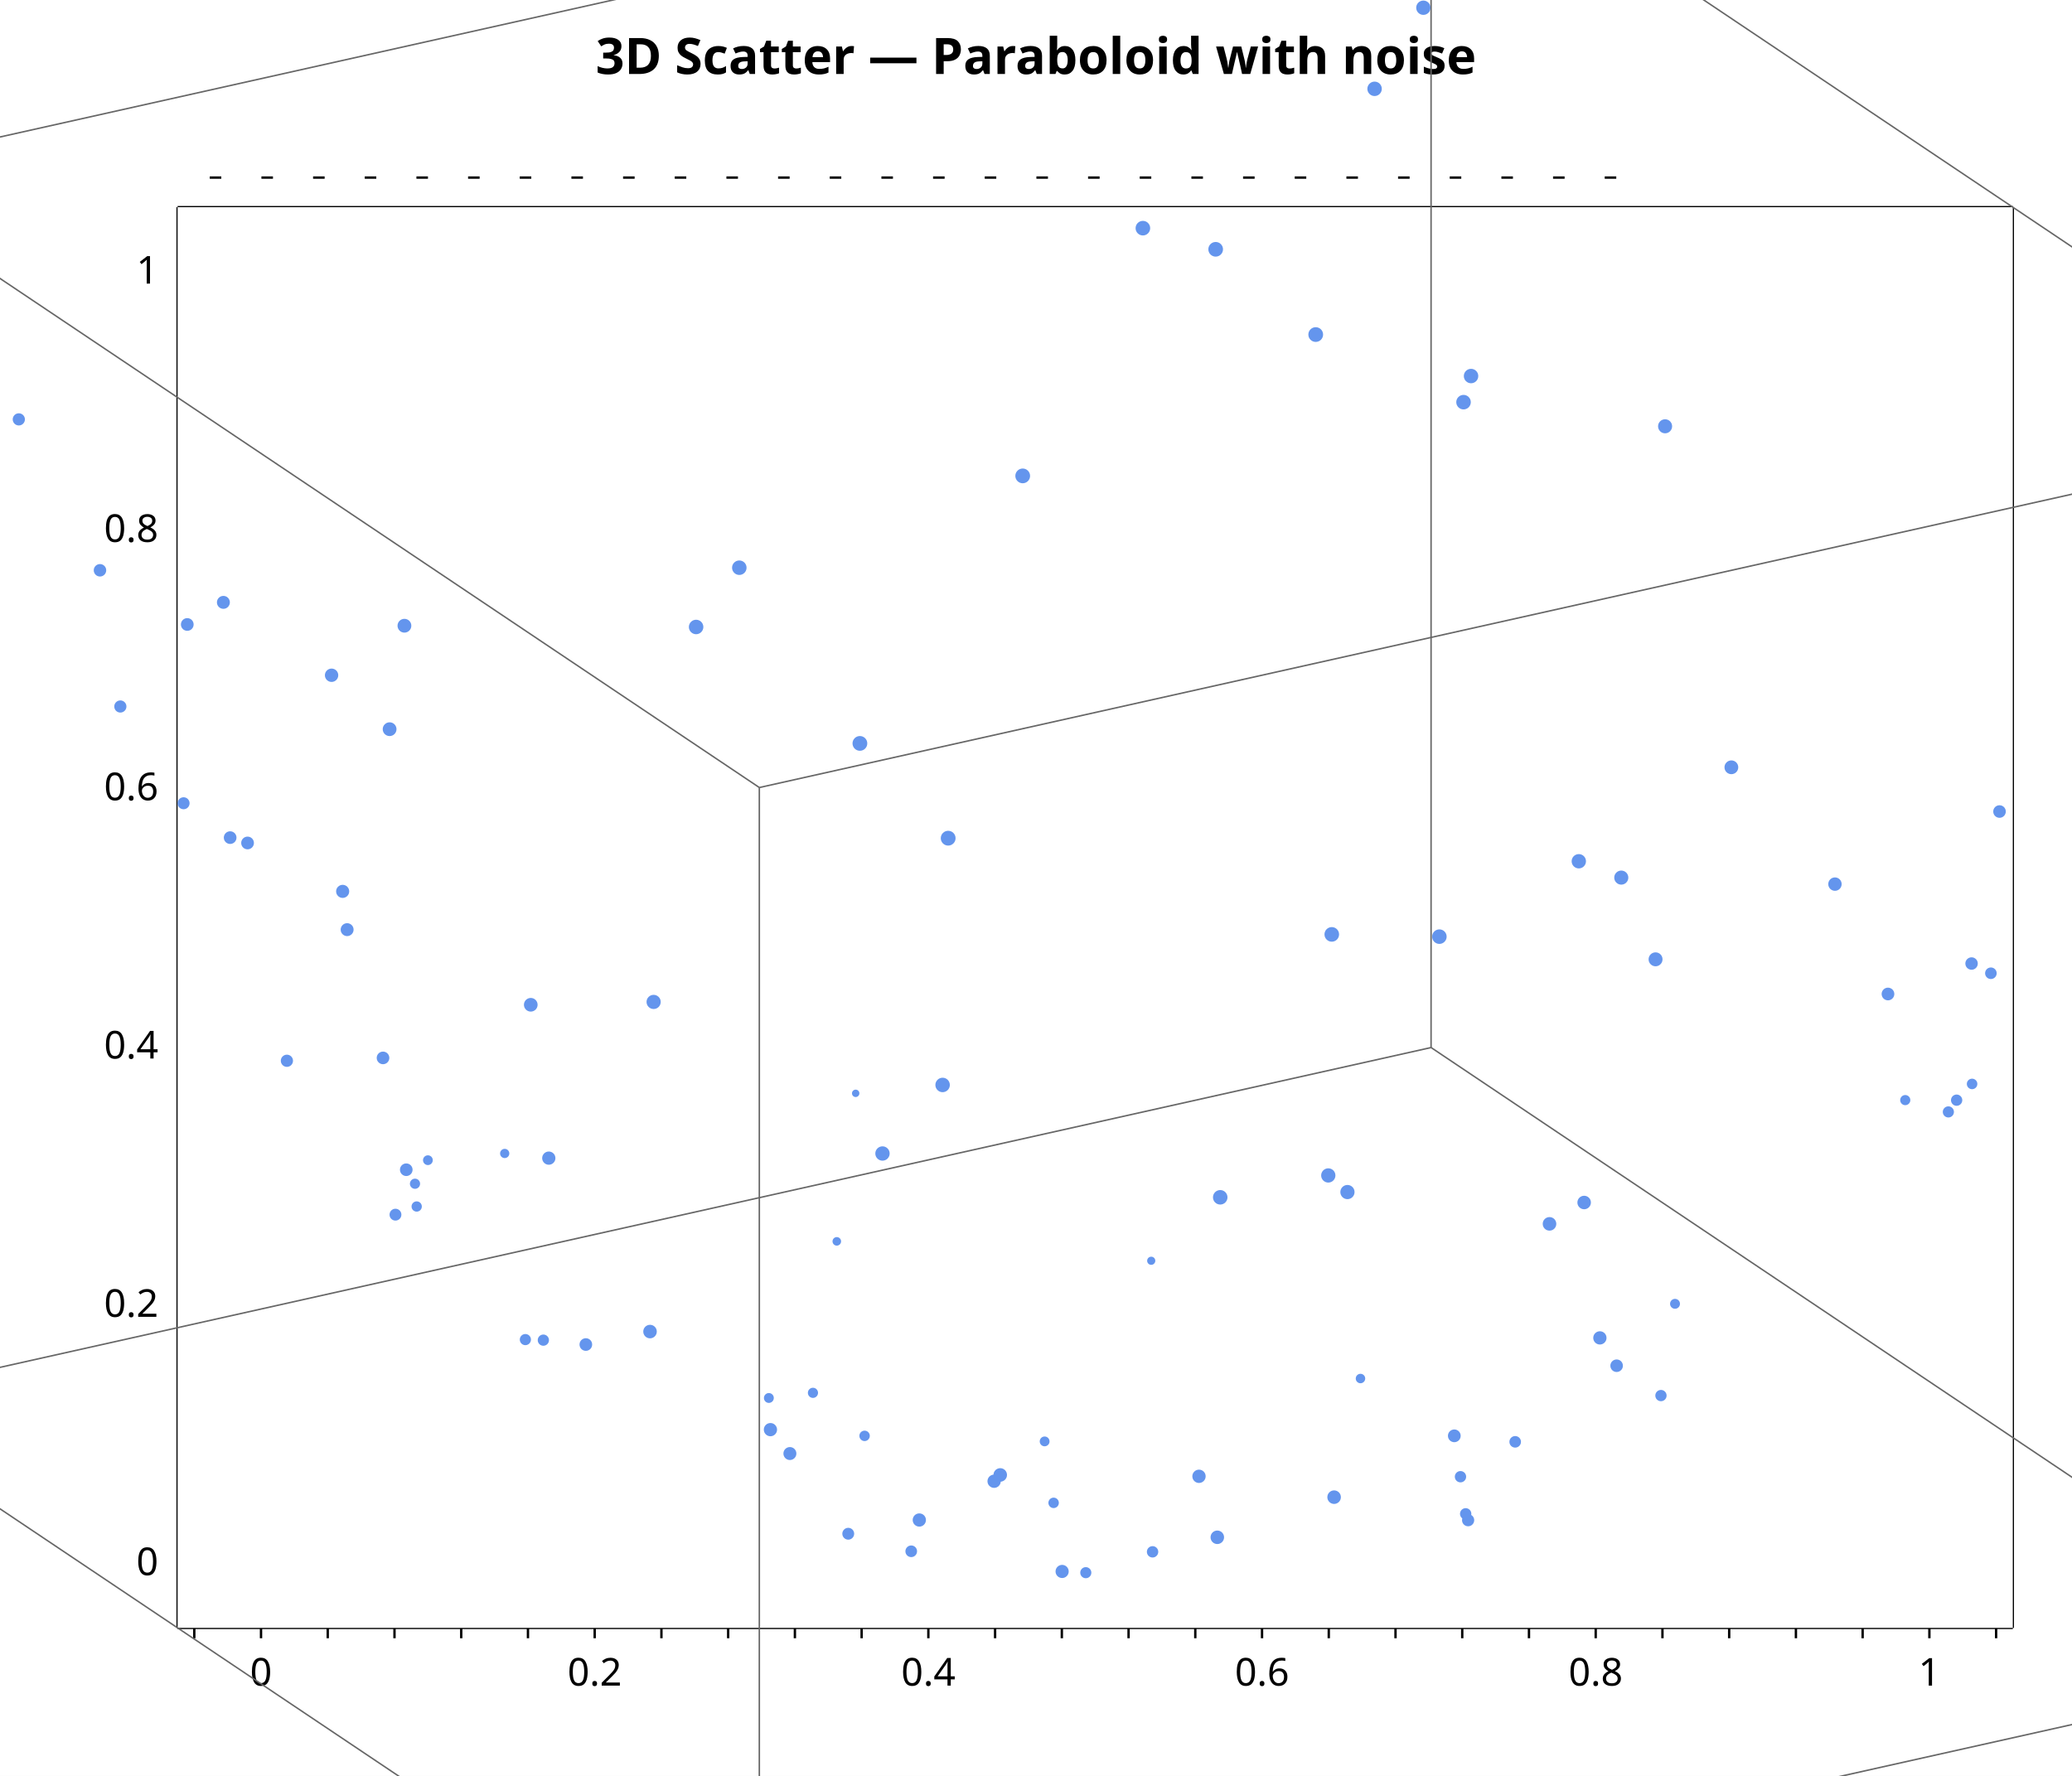
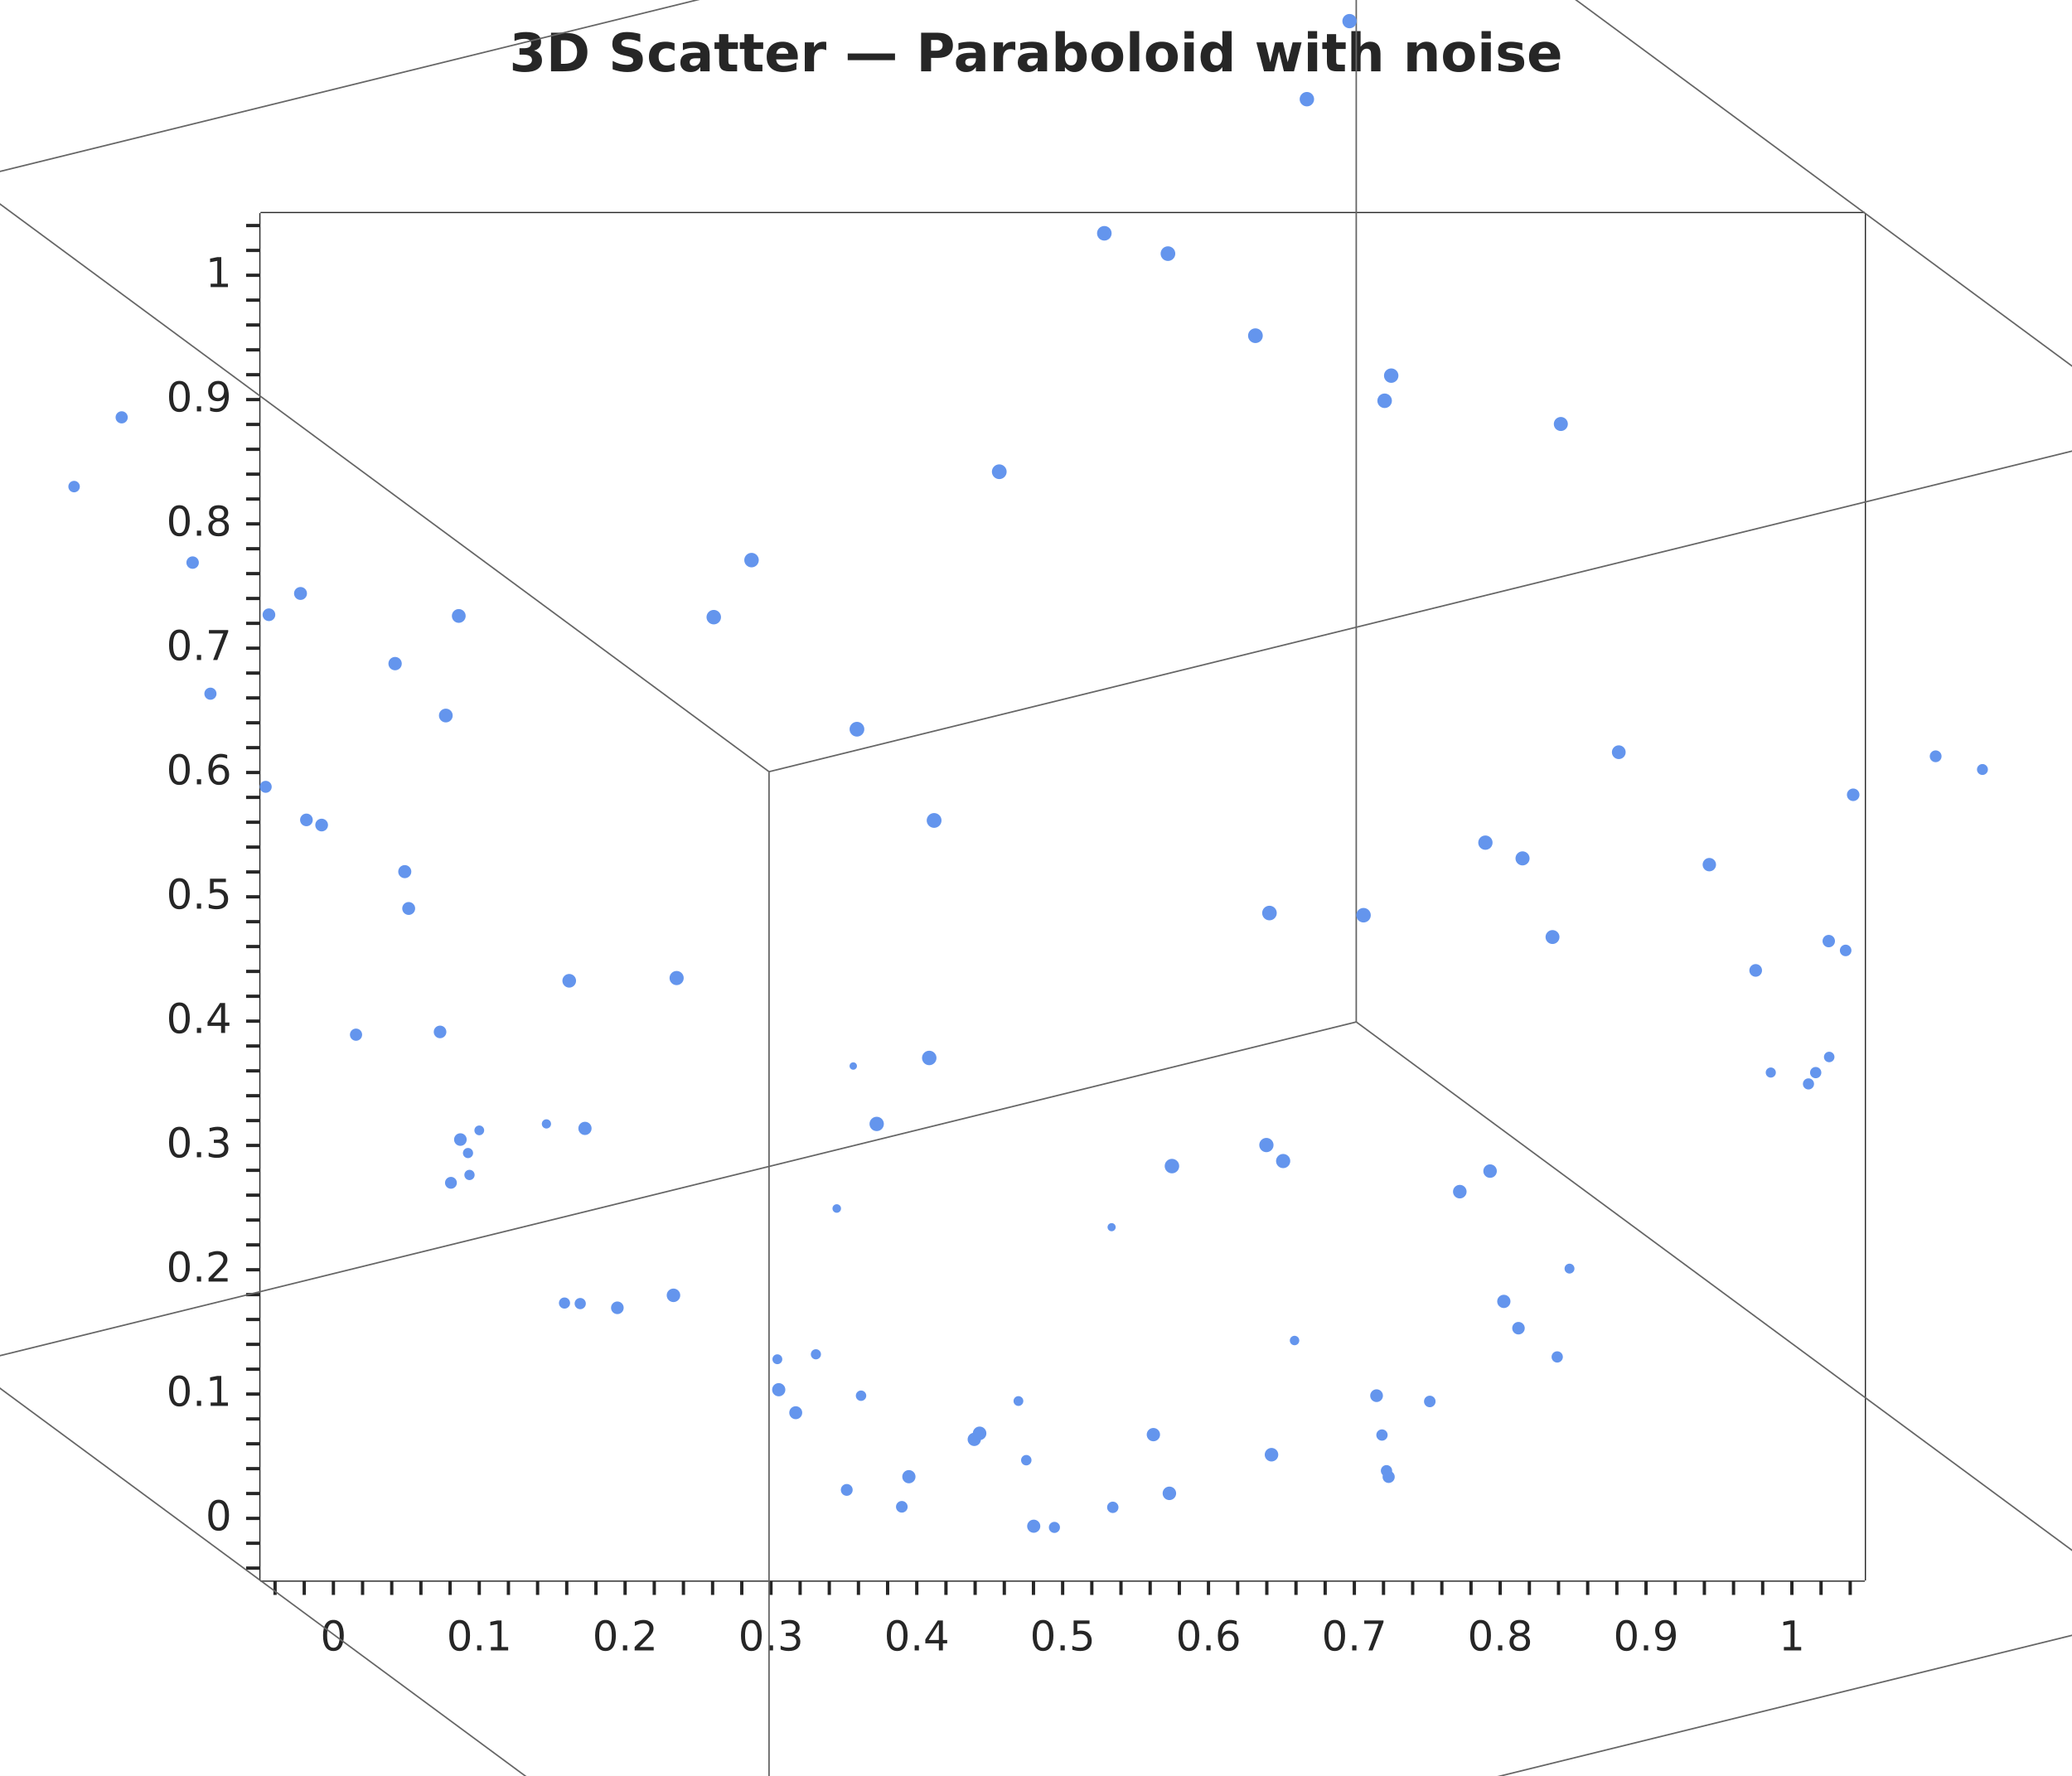
<svg xmlns="http://www.w3.org/2000/svg" viewBox="0 0 700 600" width="700" height="600" role="img" aria-labelledby="chart-title">
  <rect x="0" y="0" width="700" height="600" fill="#FFFFFF" />
-   <text x="350" y="25" font-family="sans-serif" font-size="17" text-anchor="middle" font-weight="bold" fill="#000000">3D Scatter — Paraboloid with noise</text>
-   <rect x="60" y="70" width="620" height="480" fill="#FFFFFF" />
-   <line x1="88.182" y1="70" x2="88.182" y2="550" stroke="#B0B0B0" stroke-width="0.8" />
-   <line x1="200.909" y1="70" x2="200.909" y2="550" stroke="#B0B0B0" stroke-width="0.8" />
-   <line x1="313.636" y1="70" x2="313.636" y2="550" stroke="#B0B0B0" stroke-width="0.8" />
-   <line x1="426.364" y1="70" x2="426.364" y2="550" stroke="#B0B0B0" stroke-width="0.8" />
-   <line x1="539.091" y1="70" x2="539.091" y2="550" stroke="#B0B0B0" stroke-width="0.8" />
-   <line x1="651.818" y1="70" x2="651.818" y2="550" stroke="#B0B0B0" stroke-width="0.8" />
-   <line x1="60" y1="528.182" x2="680" y2="528.182" stroke="#B0B0B0" stroke-width="0.8" />
-   <line x1="60" y1="440.909" x2="680" y2="440.909" stroke="#B0B0B0" stroke-width="0.8" />
-   <line x1="60" y1="353.636" x2="680" y2="353.636" stroke="#B0B0B0" stroke-width="0.8" />
-   <line x1="60" y1="266.364" x2="680" y2="266.364" stroke="#B0B0B0" stroke-width="0.8" />
-   <line x1="60" y1="179.091" x2="680" y2="179.091" stroke="#B0B0B0" stroke-width="0.8" />
-   <line x1="60" y1="91.818" x2="680" y2="91.818" stroke="#B0B0B0" stroke-width="0.8" />
-   <line x1="88.182" y1="549.6" x2="88.182" y2="553.5" stroke="#000000" stroke-width="0.8" />
-   <text x="88.182" y="569.5" font-family="sans-serif" font-size="13" text-anchor="middle" fill="#000000">0</text>
-   <line x1="200.909" y1="549.6" x2="200.909" y2="553.5" stroke="#000000" stroke-width="0.8" />
-   <text x="200.909" y="569.5" font-family="sans-serif" font-size="13" text-anchor="middle" fill="#000000">0.2</text>
-   <line x1="313.636" y1="549.6" x2="313.636" y2="553.5" stroke="#000000" stroke-width="0.8" />
-   <text x="313.636" y="569.5" font-family="sans-serif" font-size="13" text-anchor="middle" fill="#000000">0.4</text>
-   <line x1="426.364" y1="549.6" x2="426.364" y2="553.5" stroke="#000000" stroke-width="0.8" />
-   <text x="426.364" y="569.5" font-family="sans-serif" font-size="13" text-anchor="middle" fill="#000000">0.6</text>
-   <line x1="539.091" y1="549.6" x2="539.091" y2="553.5" stroke="#000000" stroke-width="0.8" />
-   <text x="539.091" y="569.5" font-family="sans-serif" font-size="13" text-anchor="middle" fill="#000000">0.8</text>
-   <line x1="651.818" y1="549.6" x2="651.818" y2="553.5" stroke="#000000" stroke-width="0.8" />
-   <text x="651.818" y="569.5" font-family="sans-serif" font-size="13" text-anchor="middle" fill="#000000">1</text>
-   <line x1="65.636" y1="549.6" x2="65.636" y2="553.5" stroke="#000000" stroke-width="0.8" />
-   <line x1="110.727" y1="549.6" x2="110.727" y2="553.5" stroke="#000000" stroke-width="0.8" />
-   <line x1="133.273" y1="549.6" x2="133.273" y2="553.5" stroke="#000000" stroke-width="0.8" />
-   <line x1="155.818" y1="549.6" x2="155.818" y2="553.5" stroke="#000000" stroke-width="0.8" />
-   <line x1="178.364" y1="549.6" x2="178.364" y2="553.5" stroke="#000000" stroke-width="0.8" />
-   <line x1="223.455" y1="549.6" x2="223.455" y2="553.5" stroke="#000000" stroke-width="0.8" />
-   <line x1="246" y1="549.6" x2="246" y2="553.5" stroke="#000000" stroke-width="0.8" />
-   <line x1="268.545" y1="549.6" x2="268.545" y2="553.5" stroke="#000000" stroke-width="0.8" />
-   <line x1="291.091" y1="549.6" x2="291.091" y2="553.5" stroke="#000000" stroke-width="0.8" />
-   <line x1="336.182" y1="549.6" x2="336.182" y2="553.5" stroke="#000000" stroke-width="0.8" />
-   <line x1="358.727" y1="549.6" x2="358.727" y2="553.5" stroke="#000000" stroke-width="0.8" />
-   <line x1="381.273" y1="549.6" x2="381.273" y2="553.5" stroke="#000000" stroke-width="0.8" />
-   <line x1="403.818" y1="549.6" x2="403.818" y2="553.5" stroke="#000000" stroke-width="0.8" />
-   <line x1="448.909" y1="549.6" x2="448.909" y2="553.5" stroke="#000000" stroke-width="0.8" />
-   <line x1="471.455" y1="549.6" x2="471.455" y2="553.5" stroke="#000000" stroke-width="0.8" />
-   <line x1="494" y1="549.6" x2="494" y2="553.5" stroke="#000000" stroke-width="0.8" />
-   <line x1="516.545" y1="549.6" x2="516.545" y2="553.5" stroke="#000000" stroke-width="0.8" />
-   <line x1="561.636" y1="549.6" x2="561.636" y2="553.5" stroke="#000000" stroke-width="0.8" />
-   <line x1="584.182" y1="549.6" x2="584.182" y2="553.5" stroke="#000000" stroke-width="0.8" />
-   <line x1="606.727" y1="549.6" x2="606.727" y2="553.5" stroke="#000000" stroke-width="0.8" />
-   <line x1="629.273" y1="549.6" x2="629.273" y2="553.5" stroke="#000000" stroke-width="0.8" />
-   <line x1="674.364" y1="549.6" x2="674.364" y2="553.5" stroke="#000000" stroke-width="0.8" />
-   <line x1="524.682" y1="60" x2="528.582" y2="60" stroke="#000000" stroke-width="0.8" />
-   <text x="53.5" y="532.182" font-family="sans-serif" font-size="13" text-anchor="end" fill="#000000">0</text>
-   <line x1="437.409" y1="60" x2="441.309" y2="60" stroke="#000000" stroke-width="0.8" />
-   <text x="53.5" y="444.909" font-family="sans-serif" font-size="13" text-anchor="end" fill="#000000">0.2</text>
-   <line x1="350.136" y1="60" x2="354.036" y2="60" stroke="#000000" stroke-width="0.8" />
-   <text x="53.5" y="357.636" font-family="sans-serif" font-size="13" text-anchor="end" fill="#000000">0.4</text>
-   <line x1="262.864" y1="60" x2="266.764" y2="60" stroke="#000000" stroke-width="0.8" />
-   <text x="53.5" y="270.364" font-family="sans-serif" font-size="13" text-anchor="end" fill="#000000">0.6</text>
-   <line x1="175.591" y1="60" x2="179.491" y2="60" stroke="#000000" stroke-width="0.8" />
-   <text x="53.5" y="183.091" font-family="sans-serif" font-size="13" text-anchor="end" fill="#000000">0.8</text>
-   <line x1="88.318" y1="60" x2="92.218" y2="60" stroke="#000000" stroke-width="0.8" />
-   <text x="53.5" y="95.818" font-family="sans-serif" font-size="13" text-anchor="end" fill="#000000">1</text>
-   <line x1="542.136" y1="60" x2="546.036" y2="60" stroke="#000000" stroke-width="0.8" />
-   <line x1="507.227" y1="60" x2="511.127" y2="60" stroke="#000000" stroke-width="0.8" />
-   <line x1="489.773" y1="60" x2="493.673" y2="60" stroke="#000000" stroke-width="0.8" />
-   <line x1="472.318" y1="60" x2="476.218" y2="60" stroke="#000000" stroke-width="0.8" />
-   <line x1="454.864" y1="60" x2="458.764" y2="60" stroke="#000000" stroke-width="0.8" />
-   <line x1="419.955" y1="60" x2="423.855" y2="60" stroke="#000000" stroke-width="0.8" />
-   <line x1="402.5" y1="60" x2="406.4" y2="60" stroke="#000000" stroke-width="0.8" />
-   <line x1="385.045" y1="60" x2="388.945" y2="60" stroke="#000000" stroke-width="0.8" />
-   <line x1="367.591" y1="60" x2="371.491" y2="60" stroke="#000000" stroke-width="0.8" />
-   <line x1="332.682" y1="60" x2="336.582" y2="60" stroke="#000000" stroke-width="0.8" />
-   <line x1="315.227" y1="60" x2="319.127" y2="60" stroke="#000000" stroke-width="0.8" />
-   <line x1="297.773" y1="60" x2="301.673" y2="60" stroke="#000000" stroke-width="0.8" />
-   <line x1="280.318" y1="60" x2="284.218" y2="60" stroke="#000000" stroke-width="0.8" />
-   <line x1="245.409" y1="60" x2="249.309" y2="60" stroke="#000000" stroke-width="0.8" />
-   <line x1="227.955" y1="60" x2="231.855" y2="60" stroke="#000000" stroke-width="0.8" />
-   <line x1="210.5" y1="60" x2="214.4" y2="60" stroke="#000000" stroke-width="0.8" />
-   <line x1="193.045" y1="60" x2="196.945" y2="60" stroke="#000000" stroke-width="0.8" />
-   <line x1="158.136" y1="60" x2="162.036" y2="60" stroke="#000000" stroke-width="0.8" />
-   <line x1="140.682" y1="60" x2="144.582" y2="60" stroke="#000000" stroke-width="0.8" />
-   <line x1="123.227" y1="60" x2="127.127" y2="60" stroke="#000000" stroke-width="0.8" />
-   <line x1="105.773" y1="60" x2="109.673" y2="60" stroke="#000000" stroke-width="0.8" />
-   <line x1="70.864" y1="60" x2="74.764" y2="60" stroke="#000000" stroke-width="0.8" />
-   <g class="spine">
-     <line x1="60" y1="550" x2="680" y2="550" stroke="#000000" stroke-width="0.8" />
-   </g>
-   <g class="spine">
-     <line x1="60" y1="70" x2="680" y2="70" stroke="#000000" stroke-width="0.8" />
-   </g>
-   <g class="spine">
-     <line x1="60" y1="70" x2="60" y2="550" stroke="#000000" stroke-width="0.8" />
-   </g>
-   <g class="spine">
-     <line x1="680" y1="70" x2="680" y2="550" stroke="#000000" stroke-width="0.8" />
-   </g>
-   <rect x="60" y="70" width="620" height="480" fill="#FFFFFF" />
-   <line x1="-53.468" y1="473.923" x2="256.532" y2="681.769" stroke="#666666" stroke-width="0.5" />
-   <line x1="256.532" y1="681.769" x2="793.468" y2="561.769" stroke="#666666" stroke-width="0.5" />
-   <line x1="793.468" y1="561.769" x2="483.468" y2="353.923" stroke="#666666" stroke-width="0.5" />
-   <line x1="483.468" y1="353.923" x2="-53.468" y2="473.923" stroke="#666666" stroke-width="0.5" />
-   <line x1="-53.468" y1="58.231" x2="256.532" y2="266.077" stroke="#666666" stroke-width="0.5" />
-   <line x1="256.532" y1="266.077" x2="793.468" y2="146.077" stroke="#666666" stroke-width="0.5" />
-   <line x1="793.468" y1="146.077" x2="483.468" y2="-61.769" stroke="#666666" stroke-width="0.5" />
-   <line x1="483.468" y1="-61.769" x2="-53.468" y2="58.231" stroke="#666666" stroke-width="0.5" />
-   <line x1="-53.468" y1="473.923" x2="-53.468" y2="58.231" stroke="#666666" stroke-width="0.5" />
-   <line x1="256.532" y1="681.769" x2="256.532" y2="266.077" stroke="#666666" stroke-width="0.5" />
-   <line x1="793.468" y1="561.769" x2="793.468" y2="146.077" stroke="#666666" stroke-width="0.5" />
-   <line x1="483.468" y1="353.923" x2="483.468" y2="-61.769" stroke="#666666" stroke-width="0.5" />
-   <circle cx="289.082" cy="369.395" r="1.25" fill="#6495ED" />
-   <circle cx="388.927" cy="425.963" r="1.375" fill="#6495ED" />
-   <circle cx="282.703" cy="419.407" r="1.445" fill="#6495ED" />
-   <circle cx="170.507" cy="389.71" r="1.561" fill="#6495ED" />
-   <circle cx="459.623" cy="465.749" r="1.599" fill="#6495ED" />
-   <circle cx="144.559" cy="391.983" r="1.65" fill="#6495ED" />
-   <circle cx="352.914" cy="486.992" r="1.656" fill="#6495ED" />
-   <circle cx="259.753" cy="472.322" r="1.668" fill="#6495ED" />
-   <circle cx="565.884" cy="440.508" r="1.674" fill="#6495ED" />
-   <circle cx="643.669" cy="371.682" r="1.712" fill="#6495ED" />
-   <circle cx="274.647" cy="470.583" r="1.715" fill="#6495ED" />
-   <circle cx="140.201" cy="399.94" r="1.719" fill="#6495ED" />
-   <circle cx="140.774" cy="407.63" r="1.738" fill="#6495ED" />
-   <circle cx="292.09" cy="485.121" r="1.761" fill="#6495ED" />
-   <circle cx="355.952" cy="507.755" r="1.764" fill="#6495ED" />
-   <circle cx="666.244" cy="366.218" r="1.777" fill="#6495ED" />
-   <circle cx="725.461" cy="265.307" r="1.848" fill="#6495ED" />
-   <circle cx="366.824" cy="531.346" r="1.875" fill="#6495ED" />
-   <circle cx="-53.468" cy="58.231" r="1.877" fill="#6495ED" />
-   <circle cx="658.232" cy="375.672" r="1.882" fill="#6495ED" />
-   <circle cx="177.49" cy="452.594" r="1.884" fill="#6495ED" />
-   <circle cx="-49.822" cy="67.954" r="1.894" fill="#6495ED" />
-   <circle cx="183.565" cy="452.783" r="1.898" fill="#6495ED" />
-   <circle cx="661.025" cy="371.706" r="1.907" fill="#6495ED" />
-   <circle cx="561.134" cy="471.509" r="1.907" fill="#6495ED" />
-   <circle cx="493.406" cy="498.923" r="1.914" fill="#6495ED" />
-   <circle cx="495.159" cy="511.461" r="1.916" fill="#6495ED" />
-   <circle cx="389.381" cy="524.301" r="1.923" fill="#6495ED" />
-   <circle cx="-12.032" cy="166.001" r="1.94" fill="#6495ED" />
-   <circle cx="511.889" cy="487.138" r="1.955" fill="#6495ED" />
-   <circle cx="672.598" cy="328.823" r="1.956" fill="#6495ED" />
-   <circle cx="307.848" cy="524.118" r="1.968" fill="#6495ED" />
-   <circle cx="707.382" cy="260.669" r="1.996" fill="#6495ED" />
-   <circle cx="286.57" cy="518.189" r="2.002" fill="#6495ED" />
-   <circle cx="133.603" cy="410.388" r="2.003" fill="#6495ED" />
-   <circle cx="62.022" cy="271.387" r="2.027" fill="#6495ED" />
-   <circle cx="40.658" cy="238.697" r="2.055" fill="#6495ED" />
-   <circle cx="495.987" cy="513.615" r="2.057" fill="#6495ED" />
-   <circle cx="6.357" cy="141.692" r="2.059" fill="#6495ED" />
-   <circle cx="96.927" cy="358.393" r="2.062" fill="#6495ED" />
-   <circle cx="666.071" cy="325.54" r="2.101" fill="#6495ED" />
-   <circle cx="33.778" cy="192.679" r="2.105" fill="#6495ED" />
-   <circle cx="546.16" cy="461.424" r="2.119" fill="#6495ED" />
-   <circle cx="675.512" cy="274.182" r="2.123" fill="#6495ED" />
-   <circle cx="137.252" cy="395.205" r="2.131" fill="#6495ED" />
-   <circle cx="129.399" cy="357.423" r="2.132" fill="#6495ED" />
-   <circle cx="197.918" cy="454.264" r="2.135" fill="#6495ED" />
-   <circle cx="77.753" cy="282.999" r="2.141" fill="#6495ED" />
-   <circle cx="637.831" cy="335.833" r="2.143" fill="#6495ED" />
-   <circle cx="63.269" cy="210.985" r="2.148" fill="#6495ED" />
-   <circle cx="83.636" cy="284.805" r="2.15" fill="#6495ED" />
-   <circle cx="491.321" cy="485.109" r="2.153" fill="#6495ED" />
-   <circle cx="117.274" cy="314.091" r="2.182" fill="#6495ED" />
-   <circle cx="75.47" cy="203.515" r="2.186" fill="#6495ED" />
-   <circle cx="266.856" cy="491.092" r="2.19" fill="#6495ED" />
-   <circle cx="115.763" cy="301.158" r="2.212" fill="#6495ED" />
-   <circle cx="358.826" cy="530.931" r="2.222" fill="#6495ED" />
-   <circle cx="260.282" cy="483.019" r="2.236" fill="#6495ED" />
-   <circle cx="185.403" cy="391.288" r="2.237" fill="#6495ED" />
-   <circle cx="310.581" cy="513.55" r="2.238" fill="#6495ED" />
-   <circle cx="540.5" cy="452.02" r="2.242" fill="#6495ED" />
-   <circle cx="335.851" cy="500.449" r="2.247" fill="#6495ED" />
-   <circle cx="405.067" cy="498.785" r="2.251" fill="#6495ED" />
-   <circle cx="112.02" cy="228.14" r="2.258" fill="#6495ED" />
-   <circle cx="619.918" cy="298.706" r="2.263" fill="#6495ED" />
-   <circle cx="535.185" cy="406.279" r="2.282" fill="#6495ED" />
-   <circle cx="411.252" cy="519.39" r="2.283" fill="#6495ED" />
-   <circle cx="219.602" cy="449.883" r="2.286" fill="#6495ED" />
-   <circle cx="337.913" cy="498.324" r="2.289" fill="#6495ED" />
-   <circle cx="450.714" cy="505.831" r="2.289" fill="#6495ED" />
-   <circle cx="523.483" cy="413.493" r="2.294" fill="#6495ED" />
-   <circle cx="179.314" cy="339.473" r="2.309" fill="#6495ED" />
-   <circle cx="131.625" cy="246.364" r="2.326" fill="#6495ED" />
-   <circle cx="584.923" cy="259.239" r="2.327" fill="#6495ED" />
-   <circle cx="136.63" cy="211.408" r="2.331" fill="#6495ED" />
-   <circle cx="559.311" cy="324.117" r="2.355" fill="#6495ED" />
-   <circle cx="562.53" cy="144.026" r="2.373" fill="#6495ED" />
-   <circle cx="547.729" cy="296.507" r="2.38" fill="#6495ED" />
-   <circle cx="220.821" cy="338.512" r="2.396" fill="#6495ED" />
-   <circle cx="455.218" cy="402.749" r="2.4" fill="#6495ED" />
-   <circle cx="491.957" cy="-28.763" r="2.404" fill="#6495ED" />
-   <circle cx="448.746" cy="397.134" r="2.411" fill="#6495ED" />
-   <circle cx="480.868" cy="2.61" r="2.42" fill="#6495ED" />
-   <circle cx="533.382" cy="290.984" r="2.421" fill="#6495ED" />
-   <circle cx="298.137" cy="389.723" r="2.424" fill="#6495ED" />
-   <circle cx="464.387" cy="30.01" r="2.439" fill="#6495ED" />
-   <circle cx="496.976" cy="127.05" r="2.44" fill="#6495ED" />
-   <circle cx="318.449" cy="366.562" r="2.444" fill="#6495ED" />
-   <circle cx="235.173" cy="211.832" r="2.447" fill="#6495ED" />
-   <circle cx="249.768" cy="191.806" r="2.448" fill="#6495ED" />
-   <circle cx="412.239" cy="404.521" r="2.45" fill="#6495ED" />
-   <circle cx="494.437" cy="135.873" r="2.455" fill="#6495ED" />
-   <circle cx="486.274" cy="316.455" r="2.456" fill="#6495ED" />
-   <circle cx="386.109" cy="77.088" r="2.465" fill="#6495ED" />
-   <circle cx="449.926" cy="315.693" r="2.467" fill="#6495ED" />
-   <circle cx="410.699" cy="84.228" r="2.478" fill="#6495ED" />
-   <circle cx="444.501" cy="113.033" r="2.489" fill="#6495ED" />
-   <circle cx="345.509" cy="160.785" r="2.491" fill="#6495ED" />
-   <circle cx="290.507" cy="251.168" r="2.493" fill="#6495ED" />
-   <circle cx="320.329" cy="283.192" r="2.5" fill="#6495ED" />
+   <text x="350" y="24.1" font-family="DejaVu Sans, sans-serif" font-size="17.889" text-anchor="middle" font-weight="bold" fill="#262626">3D Scatter — Paraboloid with noise</text>
+   <rect x="88" y="72" width="542" height="462" fill="#FFFFFF" />
+   <line x1="112.636" y1="533.6" x2="112.636" y2="538.861" stroke="#262626" stroke-width="1.111" />
+   <text x="112.636" y="557.611" font-family="DejaVu Sans, sans-serif" font-size="13.889" text-anchor="middle" fill="#262626">0</text>
+   <line x1="161.909" y1="533.6" x2="161.909" y2="538.861" stroke="#262626" stroke-width="1.111" />
+   <text x="161.909" y="557.611" font-family="DejaVu Sans, sans-serif" font-size="13.889" text-anchor="middle" fill="#262626">0.1</text>
+   <line x1="211.182" y1="533.6" x2="211.182" y2="538.861" stroke="#262626" stroke-width="1.111" />
+   <text x="211.182" y="557.611" font-family="DejaVu Sans, sans-serif" font-size="13.889" text-anchor="middle" fill="#262626">0.2</text>
+   <line x1="260.455" y1="533.6" x2="260.455" y2="538.861" stroke="#262626" stroke-width="1.111" />
+   <text x="260.455" y="557.611" font-family="DejaVu Sans, sans-serif" font-size="13.889" text-anchor="middle" fill="#262626">0.3</text>
+   <line x1="309.727" y1="533.6" x2="309.727" y2="538.861" stroke="#262626" stroke-width="1.111" />
+   <text x="309.727" y="557.611" font-family="DejaVu Sans, sans-serif" font-size="13.889" text-anchor="middle" fill="#262626">0.4</text>
+   <line x1="359" y1="533.6" x2="359" y2="538.861" stroke="#262626" stroke-width="1.111" />
+   <text x="359" y="557.611" font-family="DejaVu Sans, sans-serif" font-size="13.889" text-anchor="middle" fill="#262626">0.5</text>
+   <line x1="408.273" y1="533.6" x2="408.273" y2="538.861" stroke="#262626" stroke-width="1.111" />
+   <text x="408.273" y="557.611" font-family="DejaVu Sans, sans-serif" font-size="13.889" text-anchor="middle" fill="#262626">0.6</text>
+   <line x1="457.545" y1="533.6" x2="457.545" y2="538.861" stroke="#262626" stroke-width="1.111" />
+   <text x="457.545" y="557.611" font-family="DejaVu Sans, sans-serif" font-size="13.889" text-anchor="middle" fill="#262626">0.7</text>
+   <line x1="506.818" y1="533.6" x2="506.818" y2="538.861" stroke="#262626" stroke-width="1.111" />
+   <text x="506.818" y="557.611" font-family="DejaVu Sans, sans-serif" font-size="13.889" text-anchor="middle" fill="#262626">0.8</text>
+   <line x1="556.091" y1="533.6" x2="556.091" y2="538.861" stroke="#262626" stroke-width="1.111" />
+   <text x="556.091" y="557.611" font-family="DejaVu Sans, sans-serif" font-size="13.889" text-anchor="middle" fill="#262626">0.9</text>
+   <line x1="605.364" y1="533.6" x2="605.364" y2="538.861" stroke="#262626" stroke-width="1.111" />
+   <text x="605.364" y="557.611" font-family="DejaVu Sans, sans-serif" font-size="13.889" text-anchor="middle" fill="#262626">1</text>
+   <line x1="92.927" y1="533.6" x2="92.927" y2="538.861" stroke="#262626" stroke-width="1.111" />
+   <line x1="102.782" y1="533.6" x2="102.782" y2="538.861" stroke="#262626" stroke-width="1.111" />
+   <line x1="122.491" y1="533.6" x2="122.491" y2="538.861" stroke="#262626" stroke-width="1.111" />
+   <line x1="132.345" y1="533.6" x2="132.345" y2="538.861" stroke="#262626" stroke-width="1.111" />
+   <line x1="142.2" y1="533.6" x2="142.2" y2="538.861" stroke="#262626" stroke-width="1.111" />
+   <line x1="152.055" y1="533.6" x2="152.055" y2="538.861" stroke="#262626" stroke-width="1.111" />
+   <line x1="171.764" y1="533.6" x2="171.764" y2="538.861" stroke="#262626" stroke-width="1.111" />
+   <line x1="181.618" y1="533.6" x2="181.618" y2="538.861" stroke="#262626" stroke-width="1.111" />
+   <line x1="191.473" y1="533.6" x2="191.473" y2="538.861" stroke="#262626" stroke-width="1.111" />
+   <line x1="201.327" y1="533.6" x2="201.327" y2="538.861" stroke="#262626" stroke-width="1.111" />
+   <line x1="221.036" y1="533.6" x2="221.036" y2="538.861" stroke="#262626" stroke-width="1.111" />
+   <line x1="230.891" y1="533.6" x2="230.891" y2="538.861" stroke="#262626" stroke-width="1.111" />
+   <line x1="240.745" y1="533.6" x2="240.745" y2="538.861" stroke="#262626" stroke-width="1.111" />
+   <line x1="250.6" y1="533.6" x2="250.6" y2="538.861" stroke="#262626" stroke-width="1.111" />
+   <line x1="270.309" y1="533.6" x2="270.309" y2="538.861" stroke="#262626" stroke-width="1.111" />
+   <line x1="280.164" y1="533.6" x2="280.164" y2="538.861" stroke="#262626" stroke-width="1.111" />
+   <line x1="290.018" y1="533.6" x2="290.018" y2="538.861" stroke="#262626" stroke-width="1.111" />
+   <line x1="299.873" y1="533.6" x2="299.873" y2="538.861" stroke="#262626" stroke-width="1.111" />
+   <line x1="319.582" y1="533.6" x2="319.582" y2="538.861" stroke="#262626" stroke-width="1.111" />
+   <line x1="329.436" y1="533.6" x2="329.436" y2="538.861" stroke="#262626" stroke-width="1.111" />
+   <line x1="339.291" y1="533.6" x2="339.291" y2="538.861" stroke="#262626" stroke-width="1.111" />
+   <line x1="349.145" y1="533.6" x2="349.145" y2="538.861" stroke="#262626" stroke-width="1.111" />
+   <line x1="368.855" y1="533.6" x2="368.855" y2="538.861" stroke="#262626" stroke-width="1.111" />
+   <line x1="378.709" y1="533.6" x2="378.709" y2="538.861" stroke="#262626" stroke-width="1.111" />
+   <line x1="388.564" y1="533.6" x2="388.564" y2="538.861" stroke="#262626" stroke-width="1.111" />
+   <line x1="398.418" y1="533.6" x2="398.418" y2="538.861" stroke="#262626" stroke-width="1.111" />
+   <line x1="418.127" y1="533.6" x2="418.127" y2="538.861" stroke="#262626" stroke-width="1.111" />
+   <line x1="427.982" y1="533.6" x2="427.982" y2="538.861" stroke="#262626" stroke-width="1.111" />
+   <line x1="437.836" y1="533.6" x2="437.836" y2="538.861" stroke="#262626" stroke-width="1.111" />
+   <line x1="447.691" y1="533.6" x2="447.691" y2="538.861" stroke="#262626" stroke-width="1.111" />
+   <line x1="467.4" y1="533.6" x2="467.4" y2="538.861" stroke="#262626" stroke-width="1.111" />
+   <line x1="477.255" y1="533.6" x2="477.255" y2="538.861" stroke="#262626" stroke-width="1.111" />
+   <line x1="487.109" y1="533.6" x2="487.109" y2="538.861" stroke="#262626" stroke-width="1.111" />
+   <line x1="496.964" y1="533.6" x2="496.964" y2="538.861" stroke="#262626" stroke-width="1.111" />
+   <line x1="516.673" y1="533.6" x2="516.673" y2="538.861" stroke="#262626" stroke-width="1.111" />
+   <line x1="526.527" y1="533.6" x2="526.527" y2="538.861" stroke="#262626" stroke-width="1.111" />
+   <line x1="536.382" y1="533.6" x2="536.382" y2="538.861" stroke="#262626" stroke-width="1.111" />
+   <line x1="546.236" y1="533.6" x2="546.236" y2="538.861" stroke="#262626" stroke-width="1.111" />
+   <line x1="565.945" y1="533.6" x2="565.945" y2="538.861" stroke="#262626" stroke-width="1.111" />
+   <line x1="575.8" y1="533.6" x2="575.8" y2="538.861" stroke="#262626" stroke-width="1.111" />
+   <line x1="585.655" y1="533.6" x2="585.655" y2="538.861" stroke="#262626" stroke-width="1.111" />
+   <line x1="595.509" y1="533.6" x2="595.509" y2="538.861" stroke="#262626" stroke-width="1.111" />
+   <line x1="615.218" y1="533.6" x2="615.218" y2="538.861" stroke="#262626" stroke-width="1.111" />
+   <line x1="625.073" y1="533.6" x2="625.073" y2="538.861" stroke="#262626" stroke-width="1.111" />
+   <line x1="83.139" y1="513" x2="88.4" y2="513" stroke="#262626" stroke-width="1.111" />
+   <text x="78.278" y="517" font-family="DejaVu Sans, sans-serif" font-size="13.889" text-anchor="end" fill="#262626">0</text>
+   <line x1="83.139" y1="471" x2="88.4" y2="471" stroke="#262626" stroke-width="1.111" />
+   <text x="78.278" y="475" font-family="DejaVu Sans, sans-serif" font-size="13.889" text-anchor="end" fill="#262626">0.1</text>
+   <line x1="83.139" y1="429" x2="88.4" y2="429" stroke="#262626" stroke-width="1.111" />
+   <text x="78.278" y="433" font-family="DejaVu Sans, sans-serif" font-size="13.889" text-anchor="end" fill="#262626">0.2</text>
+   <line x1="83.139" y1="387" x2="88.4" y2="387" stroke="#262626" stroke-width="1.111" />
+   <text x="78.278" y="391" font-family="DejaVu Sans, sans-serif" font-size="13.889" text-anchor="end" fill="#262626">0.3</text>
+   <line x1="83.139" y1="345" x2="88.4" y2="345" stroke="#262626" stroke-width="1.111" />
+   <text x="78.278" y="349" font-family="DejaVu Sans, sans-serif" font-size="13.889" text-anchor="end" fill="#262626">0.4</text>
+   <line x1="83.139" y1="303" x2="88.4" y2="303" stroke="#262626" stroke-width="1.111" />
+   <text x="78.278" y="307" font-family="DejaVu Sans, sans-serif" font-size="13.889" text-anchor="end" fill="#262626">0.5</text>
+   <line x1="83.139" y1="261" x2="88.4" y2="261" stroke="#262626" stroke-width="1.111" />
+   <text x="78.278" y="265" font-family="DejaVu Sans, sans-serif" font-size="13.889" text-anchor="end" fill="#262626">0.6</text>
+   <line x1="83.139" y1="219" x2="88.4" y2="219" stroke="#262626" stroke-width="1.111" />
+   <text x="78.278" y="223" font-family="DejaVu Sans, sans-serif" font-size="13.889" text-anchor="end" fill="#262626">0.7</text>
+   <line x1="83.139" y1="177" x2="88.4" y2="177" stroke="#262626" stroke-width="1.111" />
+   <text x="78.278" y="181" font-family="DejaVu Sans, sans-serif" font-size="13.889" text-anchor="end" fill="#262626">0.8</text>
+   <line x1="83.139" y1="135" x2="88.4" y2="135" stroke="#262626" stroke-width="1.111" />
+   <text x="78.278" y="139" font-family="DejaVu Sans, sans-serif" font-size="13.889" text-anchor="end" fill="#262626">0.9</text>
+   <line x1="83.139" y1="93" x2="88.4" y2="93" stroke="#262626" stroke-width="1.111" />
+   <text x="78.278" y="97" font-family="DejaVu Sans, sans-serif" font-size="13.889" text-anchor="end" fill="#262626">1</text>
+   <line x1="83.139" y1="529.8" x2="88.4" y2="529.8" stroke="#262626" stroke-width="1.111" />
+   <line x1="83.139" y1="521.4" x2="88.4" y2="521.4" stroke="#262626" stroke-width="1.111" />
+   <line x1="83.139" y1="504.6" x2="88.4" y2="504.6" stroke="#262626" stroke-width="1.111" />
+   <line x1="83.139" y1="496.2" x2="88.4" y2="496.2" stroke="#262626" stroke-width="1.111" />
+   <line x1="83.139" y1="487.8" x2="88.4" y2="487.8" stroke="#262626" stroke-width="1.111" />
+   <line x1="83.139" y1="479.4" x2="88.4" y2="479.4" stroke="#262626" stroke-width="1.111" />
+   <line x1="83.139" y1="462.6" x2="88.4" y2="462.6" stroke="#262626" stroke-width="1.111" />
+   <line x1="83.139" y1="454.2" x2="88.4" y2="454.2" stroke="#262626" stroke-width="1.111" />
+   <line x1="83.139" y1="445.8" x2="88.4" y2="445.8" stroke="#262626" stroke-width="1.111" />
+   <line x1="83.139" y1="437.4" x2="88.4" y2="437.4" stroke="#262626" stroke-width="1.111" />
+   <line x1="83.139" y1="420.6" x2="88.4" y2="420.6" stroke="#262626" stroke-width="1.111" />
+   <line x1="83.139" y1="412.2" x2="88.4" y2="412.2" stroke="#262626" stroke-width="1.111" />
+   <line x1="83.139" y1="403.8" x2="88.4" y2="403.8" stroke="#262626" stroke-width="1.111" />
+   <line x1="83.139" y1="395.4" x2="88.4" y2="395.4" stroke="#262626" stroke-width="1.111" />
+   <line x1="83.139" y1="378.6" x2="88.4" y2="378.6" stroke="#262626" stroke-width="1.111" />
+   <line x1="83.139" y1="370.2" x2="88.4" y2="370.2" stroke="#262626" stroke-width="1.111" />
+   <line x1="83.139" y1="361.8" x2="88.4" y2="361.8" stroke="#262626" stroke-width="1.111" />
+   <line x1="83.139" y1="353.4" x2="88.4" y2="353.4" stroke="#262626" stroke-width="1.111" />
+   <line x1="83.139" y1="336.6" x2="88.4" y2="336.6" stroke="#262626" stroke-width="1.111" />
+   <line x1="83.139" y1="328.2" x2="88.4" y2="328.2" stroke="#262626" stroke-width="1.111" />
+   <line x1="83.139" y1="319.8" x2="88.4" y2="319.8" stroke="#262626" stroke-width="1.111" />
+   <line x1="83.139" y1="311.4" x2="88.4" y2="311.4" stroke="#262626" stroke-width="1.111" />
+   <line x1="83.139" y1="294.6" x2="88.4" y2="294.6" stroke="#262626" stroke-width="1.111" />
+   <line x1="83.139" y1="286.2" x2="88.4" y2="286.2" stroke="#262626" stroke-width="1.111" />
+   <line x1="83.139" y1="277.8" x2="88.4" y2="277.8" stroke="#262626" stroke-width="1.111" />
+   <line x1="83.139" y1="269.4" x2="88.4" y2="269.4" stroke="#262626" stroke-width="1.111" />
+   <line x1="83.139" y1="252.6" x2="88.4" y2="252.6" stroke="#262626" stroke-width="1.111" />
+   <line x1="83.139" y1="244.2" x2="88.4" y2="244.2" stroke="#262626" stroke-width="1.111" />
+   <line x1="83.139" y1="235.8" x2="88.4" y2="235.8" stroke="#262626" stroke-width="1.111" />
+   <line x1="83.139" y1="227.4" x2="88.4" y2="227.4" stroke="#262626" stroke-width="1.111" />
+   <line x1="83.139" y1="210.6" x2="88.4" y2="210.6" stroke="#262626" stroke-width="1.111" />
+   <line x1="83.139" y1="202.2" x2="88.4" y2="202.2" stroke="#262626" stroke-width="1.111" />
+   <line x1="83.139" y1="193.8" x2="88.4" y2="193.8" stroke="#262626" stroke-width="1.111" />
+   <line x1="83.139" y1="185.4" x2="88.4" y2="185.4" stroke="#262626" stroke-width="1.111" />
+   <line x1="83.139" y1="168.6" x2="88.4" y2="168.6" stroke="#262626" stroke-width="1.111" />
+   <line x1="83.139" y1="160.2" x2="88.4" y2="160.2" stroke="#262626" stroke-width="1.111" />
+   <line x1="83.139" y1="151.8" x2="88.4" y2="151.8" stroke="#262626" stroke-width="1.111" />
+   <line x1="83.139" y1="143.4" x2="88.4" y2="143.4" stroke="#262626" stroke-width="1.111" />
+   <line x1="83.139" y1="126.6" x2="88.4" y2="126.6" stroke="#262626" stroke-width="1.111" />
+   <line x1="83.139" y1="118.2" x2="88.4" y2="118.2" stroke="#262626" stroke-width="1.111" />
+   <line x1="83.139" y1="109.8" x2="88.4" y2="109.8" stroke="#262626" stroke-width="1.111" />
+   <line x1="83.139" y1="101.4" x2="88.4" y2="101.4" stroke="#262626" stroke-width="1.111" />
+   <line x1="83.139" y1="84.6" x2="88.4" y2="84.6" stroke="#262626" stroke-width="1.111" />
+   <line x1="83.139" y1="76.2" x2="88.4" y2="76.2" stroke="#262626" stroke-width="1.111" />
+   <g class="spine">
+     <line x1="88" y1="534" x2="630" y2="534" stroke="#262626" stroke-width="0.8" />
+   </g>
+   <g class="spine">
+     <line x1="88" y1="72" x2="630" y2="72" stroke="#262626" stroke-width="0.8" />
+   </g>
+   <g class="spine">
+     <line x1="88" y1="72" x2="88" y2="534" stroke="#262626" stroke-width="0.8" />
+   </g>
+   <g class="spine">
+     <line x1="630" y1="72" x2="630" y2="534" stroke="#262626" stroke-width="0.8" />
+   </g>
+   <rect x="88" y="72" width="542" height="462" fill="#FFFFFF" />
+   <line x1="-11.193" y1="460.776" x2="259.807" y2="660.828" stroke="#666666" stroke-width="0.5" />
+   <line x1="259.807" y1="660.828" x2="729.193" y2="545.328" stroke="#666666" stroke-width="0.5" />
+   <line x1="729.193" y1="545.328" x2="458.193" y2="345.276" stroke="#666666" stroke-width="0.5" />
+   <line x1="458.193" y1="345.276" x2="-11.193" y2="460.776" stroke="#666666" stroke-width="0.5" />
+   <line x1="-11.193" y1="60.672" x2="259.807" y2="260.724" stroke="#666666" stroke-width="0.5" />
+   <line x1="259.807" y1="260.724" x2="729.193" y2="145.224" stroke="#666666" stroke-width="0.5" />
+   <line x1="729.193" y1="145.224" x2="458.193" y2="-54.828" stroke="#666666" stroke-width="0.5" />
+   <line x1="458.193" y1="-54.828" x2="-11.193" y2="60.672" stroke="#666666" stroke-width="0.5" />
+   <line x1="-11.193" y1="460.776" x2="-11.193" y2="60.672" stroke="#666666" stroke-width="0.5" />
+   <line x1="259.807" y1="660.828" x2="259.807" y2="260.724" stroke="#666666" stroke-width="0.5" />
+   <line x1="729.193" y1="545.328" x2="729.193" y2="145.224" stroke="#666666" stroke-width="0.5" />
+   <line x1="458.193" y1="345.276" x2="458.193" y2="-54.828" stroke="#666666" stroke-width="0.5" />
+   <circle cx="288.262" cy="360.168" r="1.25" fill="#6495ED" />
+   <circle cx="375.546" cy="414.615" r="1.375" fill="#6495ED" />
+   <circle cx="282.685" cy="408.305" r="1.445" fill="#6495ED" />
+   <circle cx="184.605" cy="379.721" r="1.561" fill="#6495ED" />
+   <circle cx="437.348" cy="452.908" r="1.599" fill="#6495ED" />
+   <circle cx="161.921" cy="381.909" r="1.65" fill="#6495ED" />
+   <circle cx="344.063" cy="473.355" r="1.656" fill="#6495ED" />
+   <circle cx="262.623" cy="459.235" r="1.668" fill="#6495ED" />
+   <circle cx="530.24" cy="428.614" r="1.674" fill="#6495ED" />
+   <circle cx="598.239" cy="362.369" r="1.712" fill="#6495ED" />
+   <circle cx="275.643" cy="457.561" r="1.715" fill="#6495ED" />
+   <circle cx="158.111" cy="389.568" r="1.719" fill="#6495ED" />
+   <circle cx="158.612" cy="396.969" r="1.738" fill="#6495ED" />
+   <circle cx="290.892" cy="471.554" r="1.761" fill="#6495ED" />
+   <circle cx="346.719" cy="493.339" r="1.764" fill="#6495ED" />
+   <circle cx="617.975" cy="357.109" r="1.777" fill="#6495ED" />
+   <circle cx="669.742" cy="259.983" r="1.848" fill="#6495ED" />
+   <circle cx="356.223" cy="516.046" r="1.875" fill="#6495ED" />
+   <circle cx="-11.193" cy="60.672" r="1.877" fill="#6495ED" />
+   <circle cx="610.971" cy="366.21" r="1.882" fill="#6495ED" />
+   <circle cx="190.709" cy="440.246" r="1.884" fill="#6495ED" />
+   <circle cx="-8.006" cy="70.031" r="1.894" fill="#6495ED" />
+   <circle cx="196.02" cy="440.429" r="1.898" fill="#6495ED" />
+   <circle cx="613.412" cy="362.392" r="1.907" fill="#6495ED" />
+   <circle cx="526.088" cy="458.453" r="1.907" fill="#6495ED" />
+   <circle cx="466.881" cy="484.839" r="1.914" fill="#6495ED" />
+   <circle cx="468.413" cy="496.906" r="1.916" fill="#6495ED" />
+   <circle cx="375.943" cy="509.264" r="1.923" fill="#6495ED" />
+   <circle cx="25.03" cy="164.401" r="1.94" fill="#6495ED" />
+   <circle cx="483.038" cy="473.496" r="1.955" fill="#6495ED" />
+   <circle cx="623.53" cy="321.117" r="1.956" fill="#6495ED" />
+   <circle cx="304.667" cy="509.089" r="1.968" fill="#6495ED" />
+   <circle cx="653.938" cy="255.519" r="1.996" fill="#6495ED" />
+   <circle cx="286.066" cy="503.382" r="2.002" fill="#6495ED" />
+   <circle cx="152.343" cy="399.624" r="2.003" fill="#6495ED" />
+   <circle cx="89.767" cy="265.835" r="2.027" fill="#6495ED" />
+   <circle cx="71.091" cy="234.371" r="2.055" fill="#6495ED" />
+   <circle cx="469.137" cy="498.979" r="2.057" fill="#6495ED" />
+   <circle cx="41.105" cy="141.004" r="2.059" fill="#6495ED" />
+   <circle cx="120.281" cy="349.578" r="2.062" fill="#6495ED" />
+   <circle cx="617.823" cy="317.957" r="2.101" fill="#6495ED" />
+   <circle cx="65.077" cy="190.079" r="2.105" fill="#6495ED" />
+   <circle cx="512.998" cy="448.745" r="2.119" fill="#6495ED" />
+   <circle cx="626.076" cy="268.525" r="2.123" fill="#6495ED" />
+   <circle cx="155.533" cy="385.01" r="2.131" fill="#6495ED" />
+   <circle cx="148.668" cy="348.644" r="2.132" fill="#6495ED" />
+   <circle cx="208.567" cy="441.854" r="2.135" fill="#6495ED" />
+   <circle cx="103.52" cy="277.012" r="2.141" fill="#6495ED" />
+   <circle cx="593.136" cy="327.864" r="2.143" fill="#6495ED" />
+   <circle cx="90.858" cy="207.698" r="2.148" fill="#6495ED" />
+   <circle cx="108.662" cy="278.749" r="2.15" fill="#6495ED" />
+   <circle cx="465.058" cy="471.543" r="2.153" fill="#6495ED" />
+   <circle cx="138.069" cy="306.937" r="2.182" fill="#6495ED" />
+   <circle cx="101.524" cy="200.508" r="2.186" fill="#6495ED" />
+   <circle cx="268.832" cy="477.301" r="2.19" fill="#6495ED" />
+   <circle cx="136.747" cy="294.49" r="2.212" fill="#6495ED" />
+   <circle cx="349.232" cy="515.646" r="2.222" fill="#6495ED" />
+   <circle cx="263.085" cy="469.53" r="2.236" fill="#6495ED" />
+   <circle cx="197.626" cy="381.24" r="2.237" fill="#6495ED" />
+   <circle cx="307.056" cy="498.917" r="2.238" fill="#6495ED" />
+   <circle cx="508.05" cy="439.694" r="2.242" fill="#6495ED" />
+   <circle cx="329.147" cy="486.308" r="2.247" fill="#6495ED" />
+   <circle cx="389.655" cy="484.705" r="2.251" fill="#6495ED" />
+   <circle cx="133.476" cy="224.21" r="2.258" fill="#6495ED" />
+   <circle cx="577.477" cy="292.13" r="2.263" fill="#6495ED" />
+   <circle cx="503.404" cy="395.668" r="2.282" fill="#6495ED" />
+   <circle cx="395.062" cy="504.538" r="2.283" fill="#6495ED" />
+   <circle cx="227.523" cy="437.637" r="2.286" fill="#6495ED" />
+   <circle cx="330.95" cy="484.262" r="2.289" fill="#6495ED" />
+   <circle cx="429.56" cy="491.488" r="2.289" fill="#6495ED" />
+   <circle cx="493.173" cy="402.612" r="2.294" fill="#6495ED" />
+   <circle cx="192.304" cy="331.368" r="2.309" fill="#6495ED" />
+   <circle cx="150.614" cy="241.751" r="2.326" fill="#6495ED" />
+   <circle cx="546.884" cy="254.142" r="2.327" fill="#6495ED" />
+   <circle cx="154.99" cy="208.105" r="2.331" fill="#6495ED" />
+   <circle cx="524.494" cy="316.588" r="2.355" fill="#6495ED" />
+   <circle cx="527.308" cy="143.25" r="2.373" fill="#6495ED" />
+   <circle cx="514.369" cy="290.013" r="2.38" fill="#6495ED" />
+   <circle cx="228.588" cy="330.443" r="2.396" fill="#6495ED" />
+   <circle cx="433.497" cy="392.271" r="2.4" fill="#6495ED" />
+   <circle cx="465.614" cy="-23.06" r="2.404" fill="#6495ED" />
+   <circle cx="427.839" cy="386.867" r="2.411" fill="#6495ED" />
+   <circle cx="455.92" cy="7.137" r="2.42" fill="#6495ED" />
+   <circle cx="501.827" cy="284.697" r="2.421" fill="#6495ED" />
+   <circle cx="296.178" cy="379.733" r="2.424" fill="#6495ED" />
+   <circle cx="441.513" cy="33.51" r="2.439" fill="#6495ED" />
+   <circle cx="470.002" cy="126.911" r="2.44" fill="#6495ED" />
+   <circle cx="313.934" cy="357.441" r="2.444" fill="#6495ED" />
+   <circle cx="241.135" cy="208.513" r="2.447" fill="#6495ED" />
+   <circle cx="253.894" cy="189.238" r="2.448" fill="#6495ED" />
+   <circle cx="395.925" cy="393.976" r="2.45" fill="#6495ED" />
+   <circle cx="467.782" cy="135.403" r="2.455" fill="#6495ED" />
+   <circle cx="460.646" cy="309.213" r="2.456" fill="#6495ED" />
+   <circle cx="373.083" cy="78.822" r="2.465" fill="#6495ED" />
+   <circle cx="428.871" cy="308.479" r="2.467" fill="#6495ED" />
+   <circle cx="394.579" cy="85.694" r="2.478" fill="#6495ED" />
+   <circle cx="424.128" cy="113.419" r="2.489" fill="#6495ED" />
+   <circle cx="337.59" cy="159.381" r="2.491" fill="#6495ED" />
+   <circle cx="289.508" cy="246.374" r="2.493" fill="#6495ED" />
+   <circle cx="315.578" cy="277.198" r="2.5" fill="#6495ED" />
</svg>
